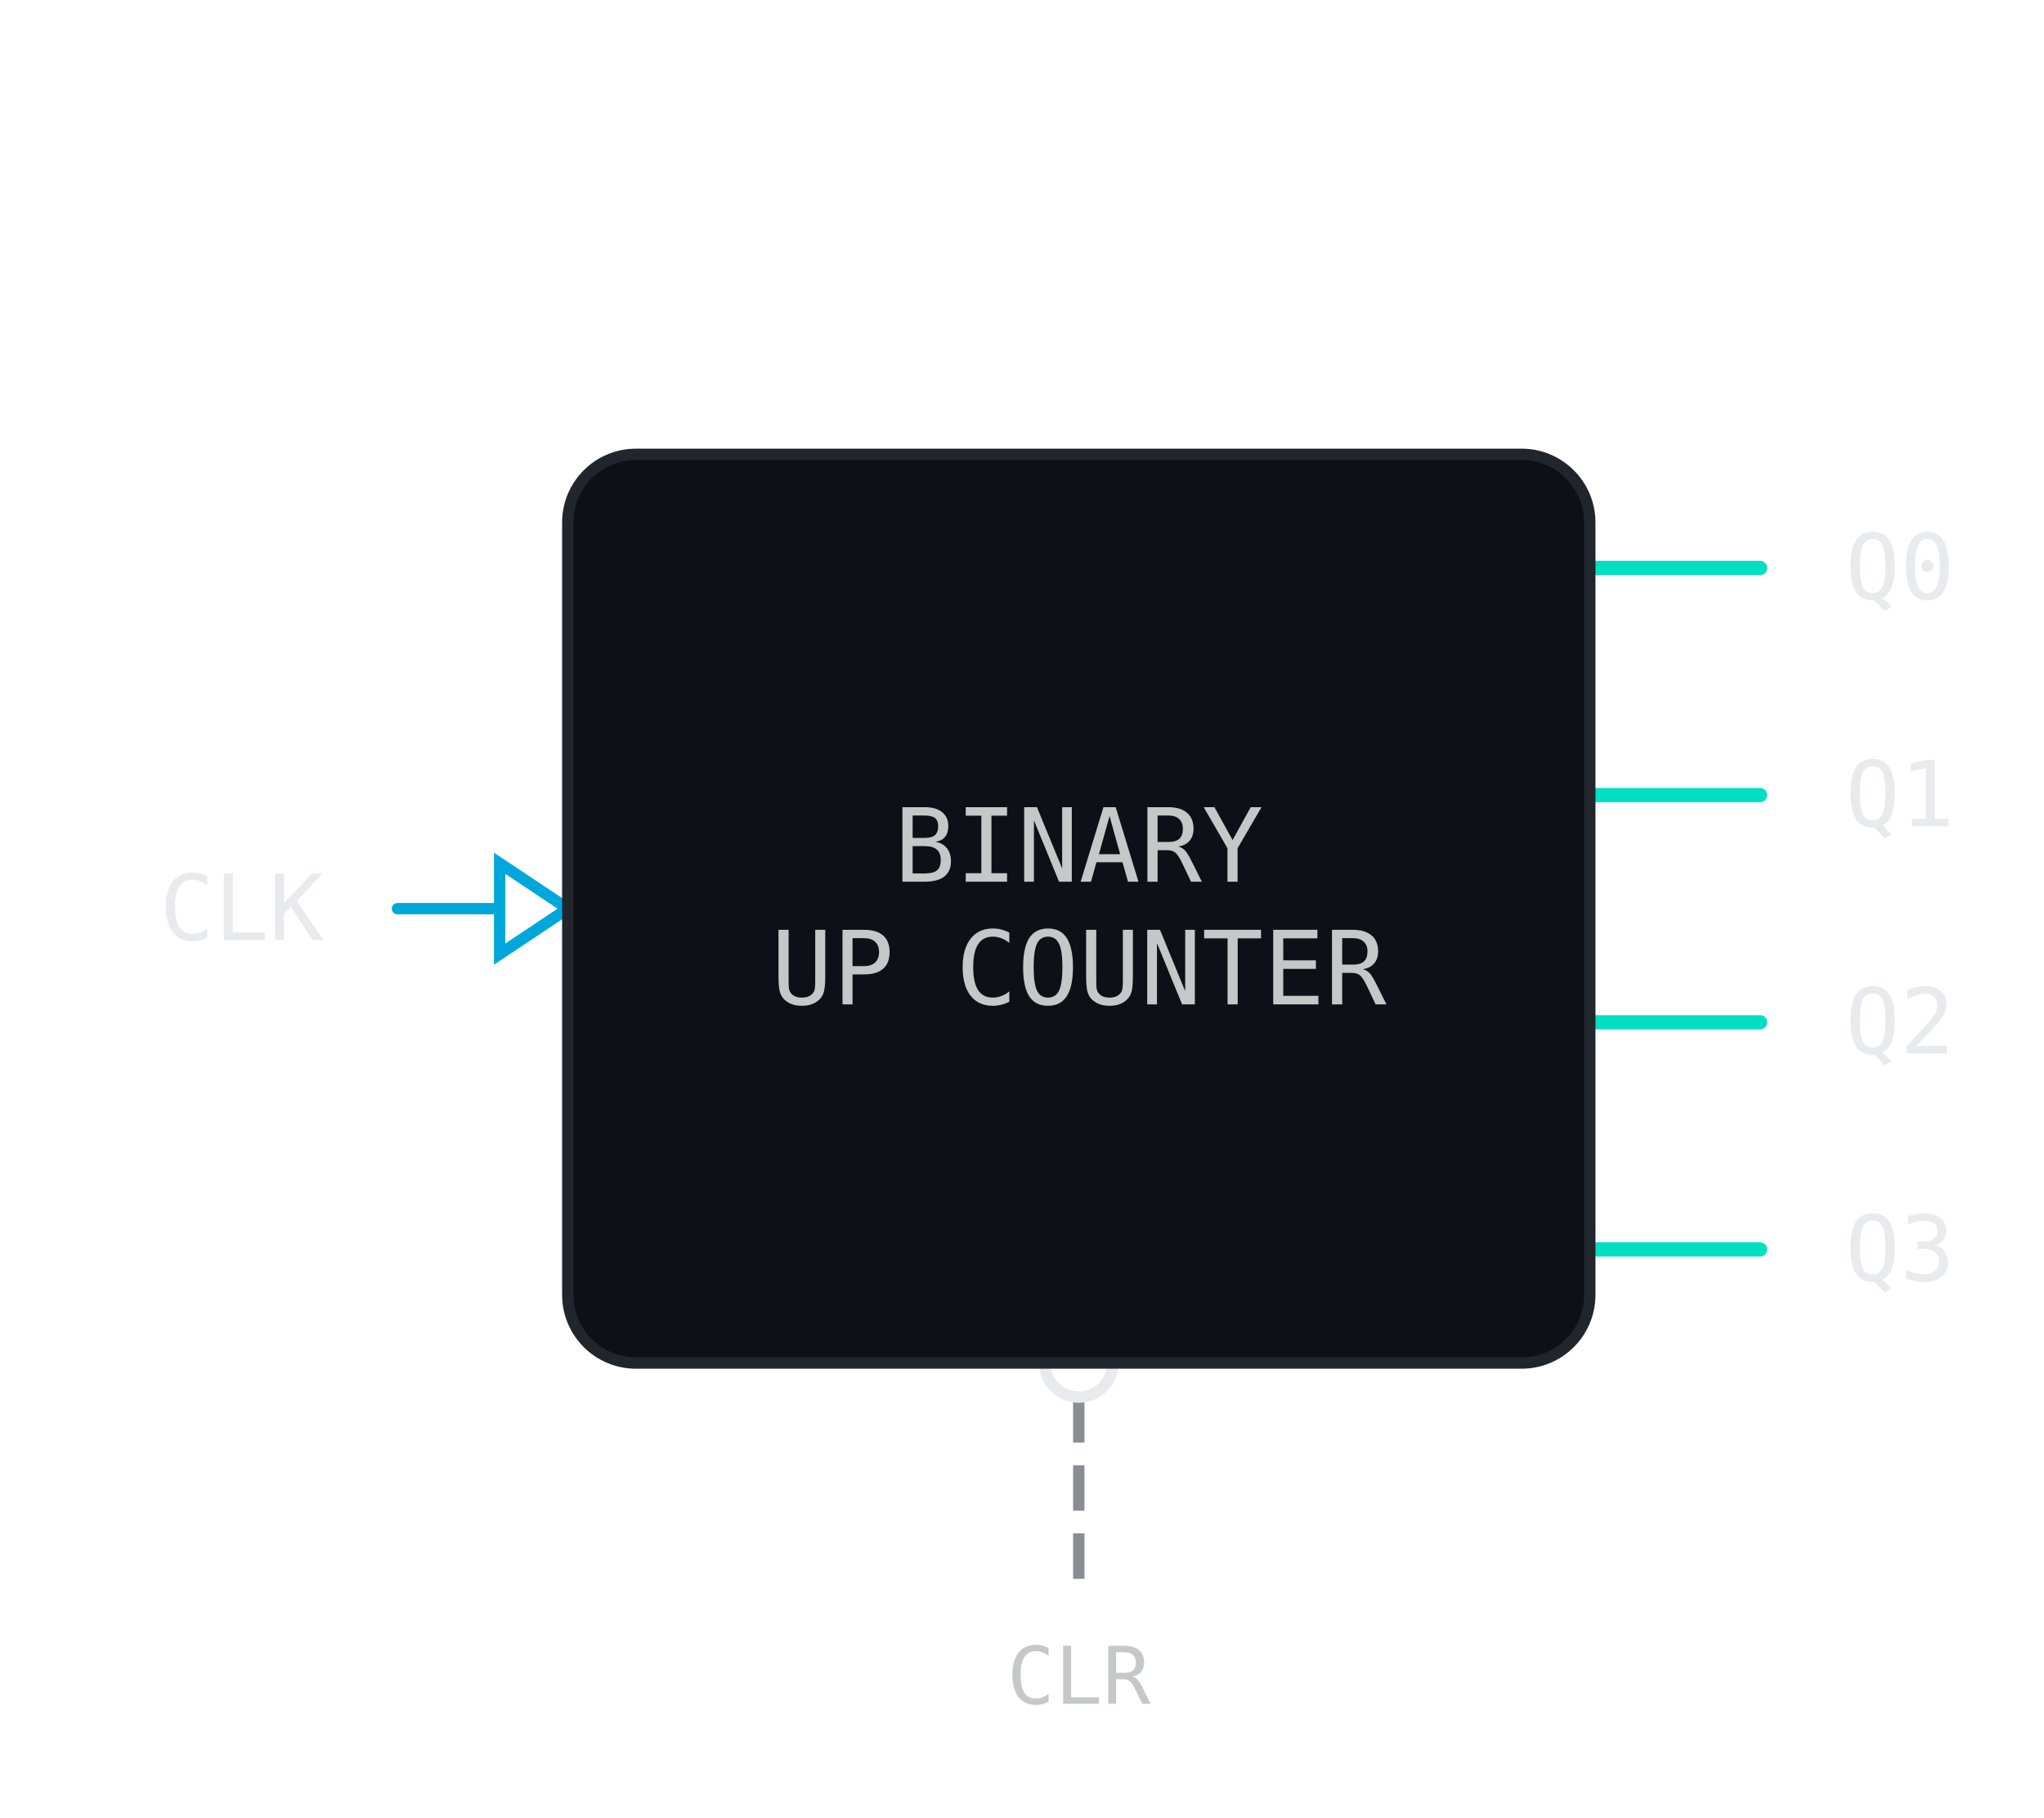
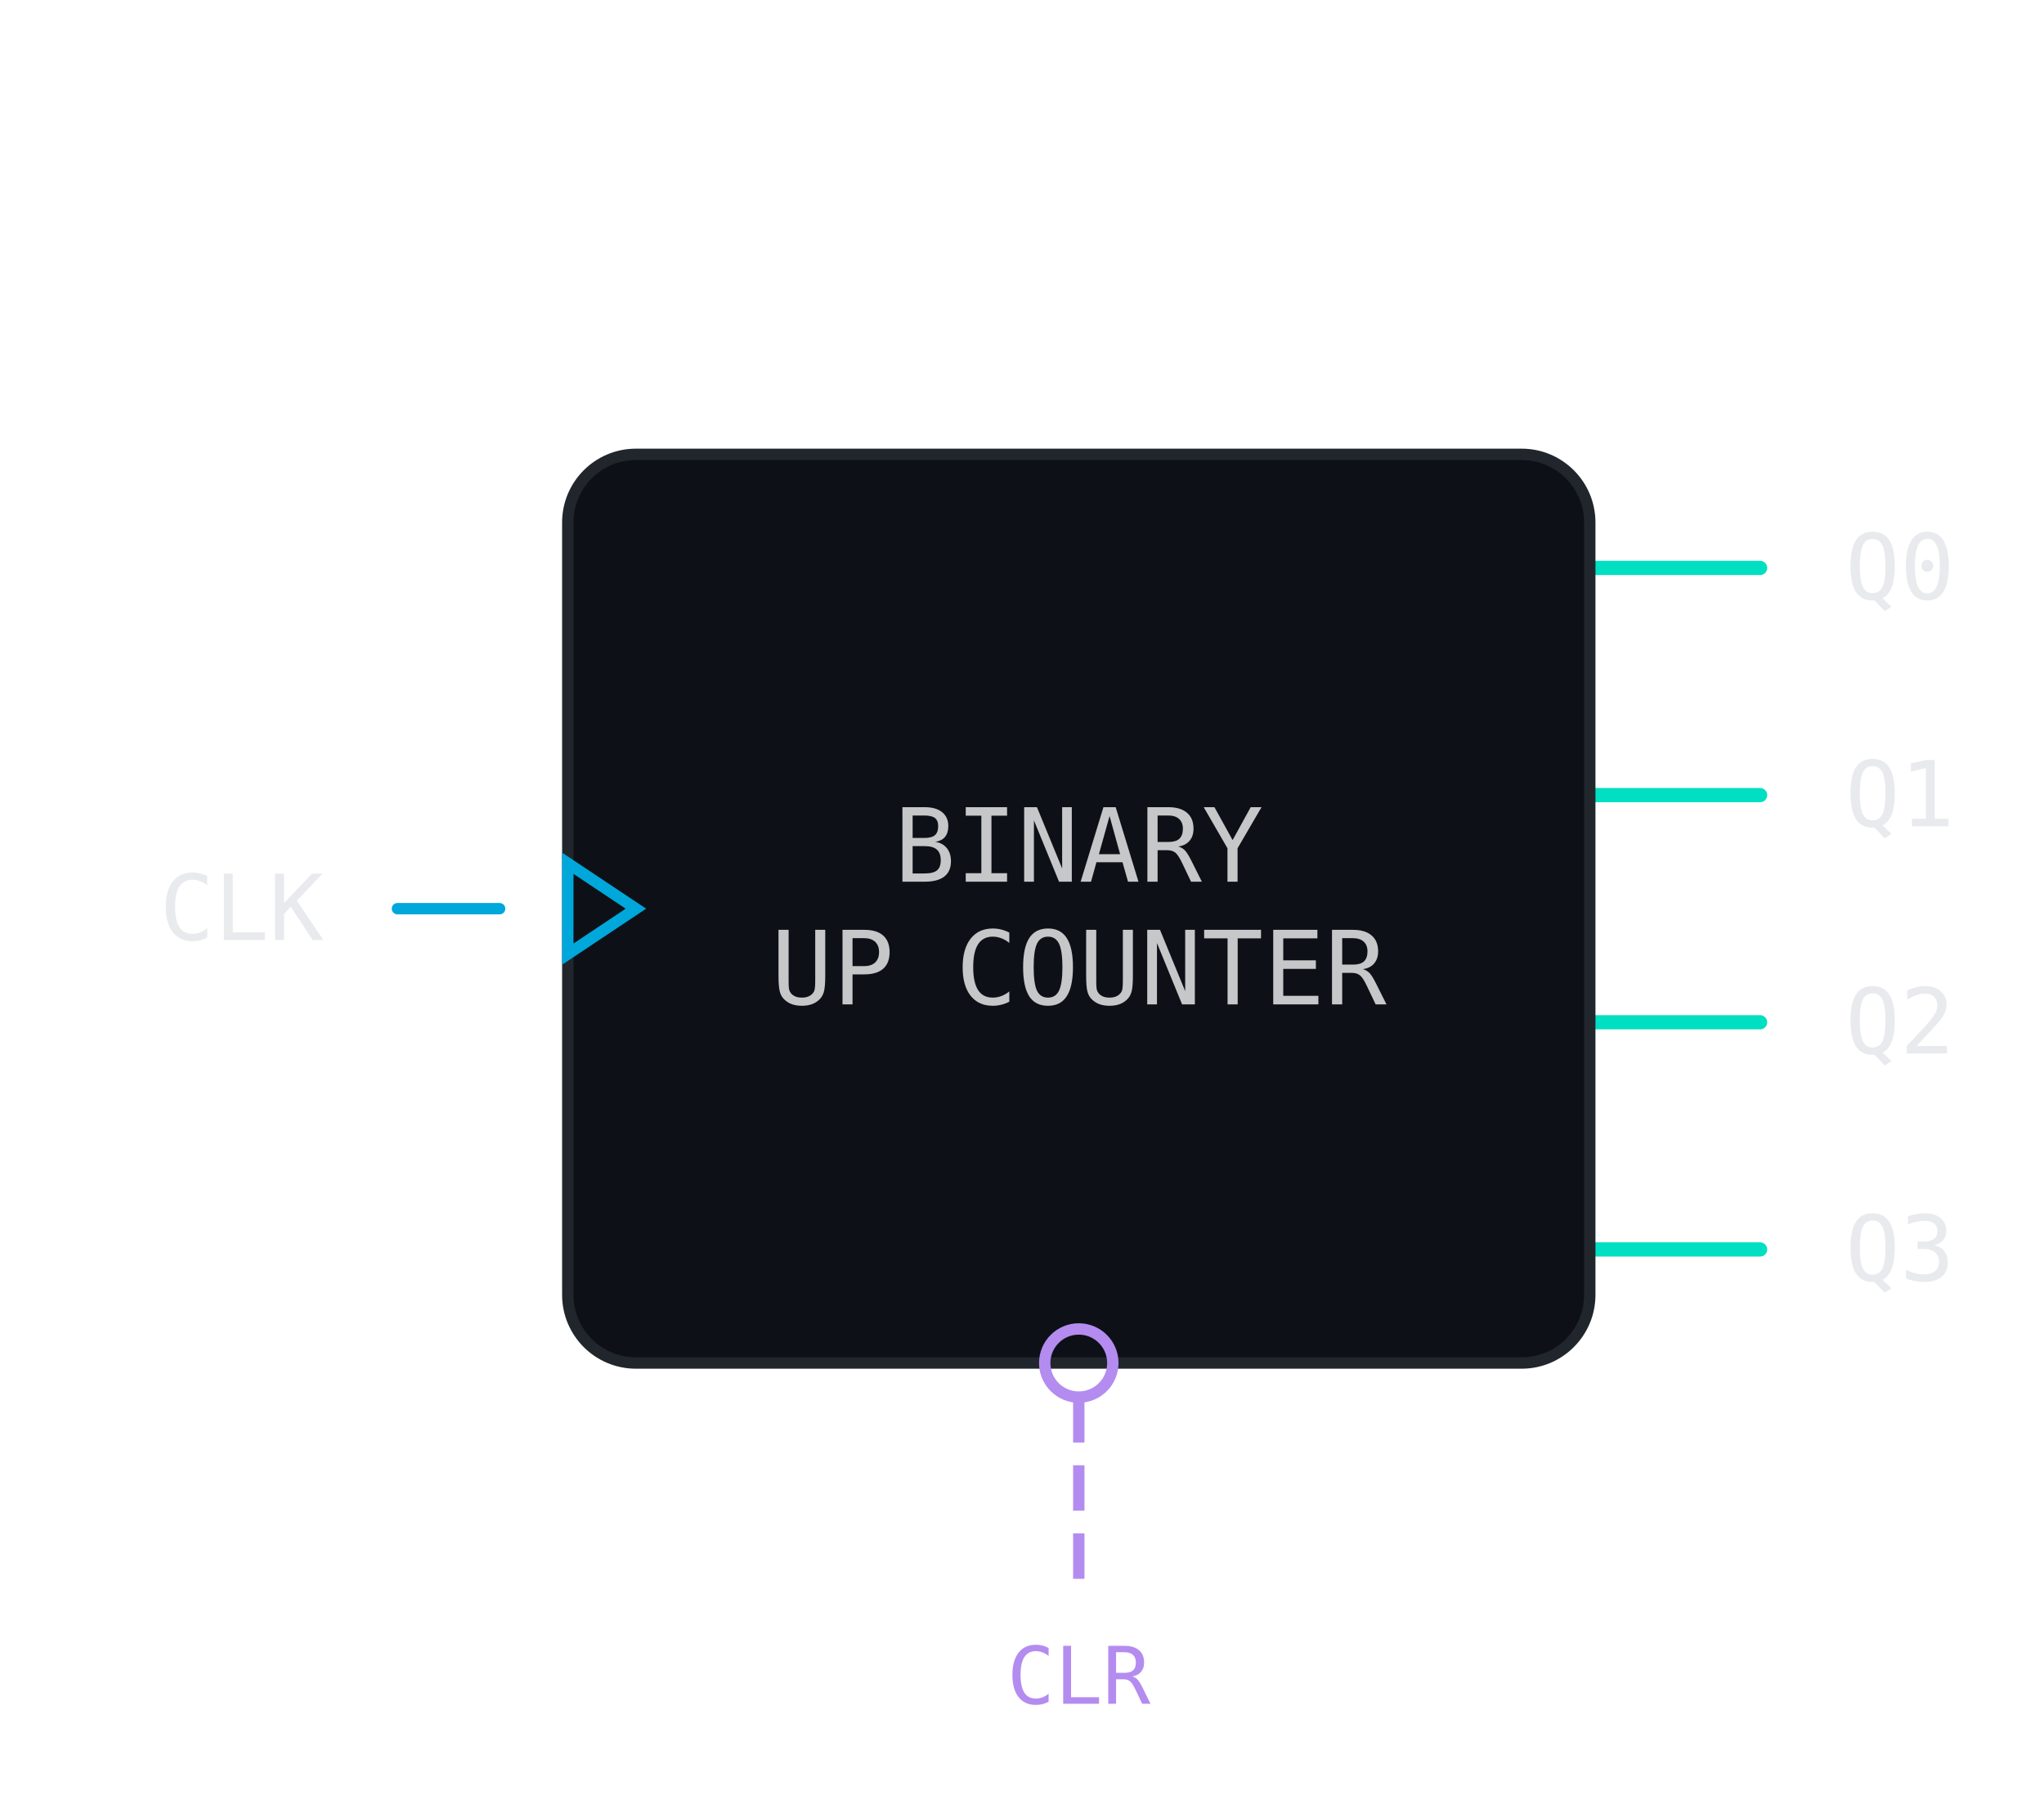
<svg xmlns="http://www.w3.org/2000/svg" viewBox="0 0 360 320" role="img" aria-label="Binary Up Counter symbol">
  <line x1="70" y1="160" x2="88" y2="160" stroke="#00a7da" stroke-width="2" stroke-linecap="round" />
-   <polygon points="88,152 100,160 88,168" fill="none" stroke="#00a7da" stroke-width="2" />
  <line x1="280" y1="100" x2="310" y2="100" stroke="#00dfc1" stroke-width="2.5" stroke-linecap="round" />
  <line x1="280" y1="140" x2="310" y2="140" stroke="#00dfc1" stroke-width="2.5" stroke-linecap="round" />
  <line x1="280" y1="180" x2="310" y2="180" stroke="#00dfc1" stroke-width="2.5" stroke-linecap="round" />
  <line x1="280" y1="220" x2="310" y2="220" stroke="#00dfc1" stroke-width="2.5" stroke-linecap="round" />
-   <line x1="190" y1="246" x2="190" y2="280" stroke="#8a8d93" stroke-width="2" stroke-dasharray="8 4" />
-   <circle cx="190" cy="240" r="6" fill="none" stroke="#e8eaed" stroke-width="2" />
+   <line x1="190" y1="246" x2="190" y2="280" stroke="#b48cf0" stroke-width="2" stroke-dasharray="8 4" />
  <rect x="100" y="80" width="180" height="160" rx="12" ry="12" fill="#0d1117" stroke="#21262d" stroke-width="2" />
+   <polygon points="100,152 112,160 100,168" fill="none" stroke="#00a7da" stroke-width="2" />
+   <circle cx="190" cy="240" r="6" fill="none" stroke="#b48cf0" stroke-width="2" />
  <text x="190" y="155.25" fill="#c5c7c9" font-family="Consolas" font-size="18" font-weight="400" text-anchor="middle">BINARY</text>
  <text x="190" y="176.85" fill="#c5c7c9" font-family="Consolas" font-size="18" font-weight="400" text-anchor="middle">UP COUNTER</text>
  <text x="57" y="165.5" fill="#e8eaed" font-family="Consolas" font-size="16" font-weight="400" text-anchor="end">CLK</text>
  <text x="325" y="105.5" fill="#e8eaed" font-family="Consolas" font-size="16" font-weight="400" text-anchor="start">Q0</text>
  <text x="325" y="145.5" fill="#e8eaed" font-family="Consolas" font-size="16" font-weight="400" text-anchor="start">Q1</text>
  <text x="325" y="185.5" fill="#e8eaed" font-family="Consolas" font-size="16" font-weight="400" text-anchor="start">Q2</text>
  <text x="325" y="225.5" fill="#e8eaed" font-family="Consolas" font-size="16" font-weight="400" text-anchor="start">Q3</text>
-   <text x="190" y="300" fill="#c5c7c9" font-family="Consolas" font-size="14" font-weight="400" text-anchor="middle">CLR</text>
+   <text x="190" y="300" fill="#b48cf0" font-family="Consolas" font-size="14" font-weight="400" text-anchor="middle">CLR</text>
</svg>
